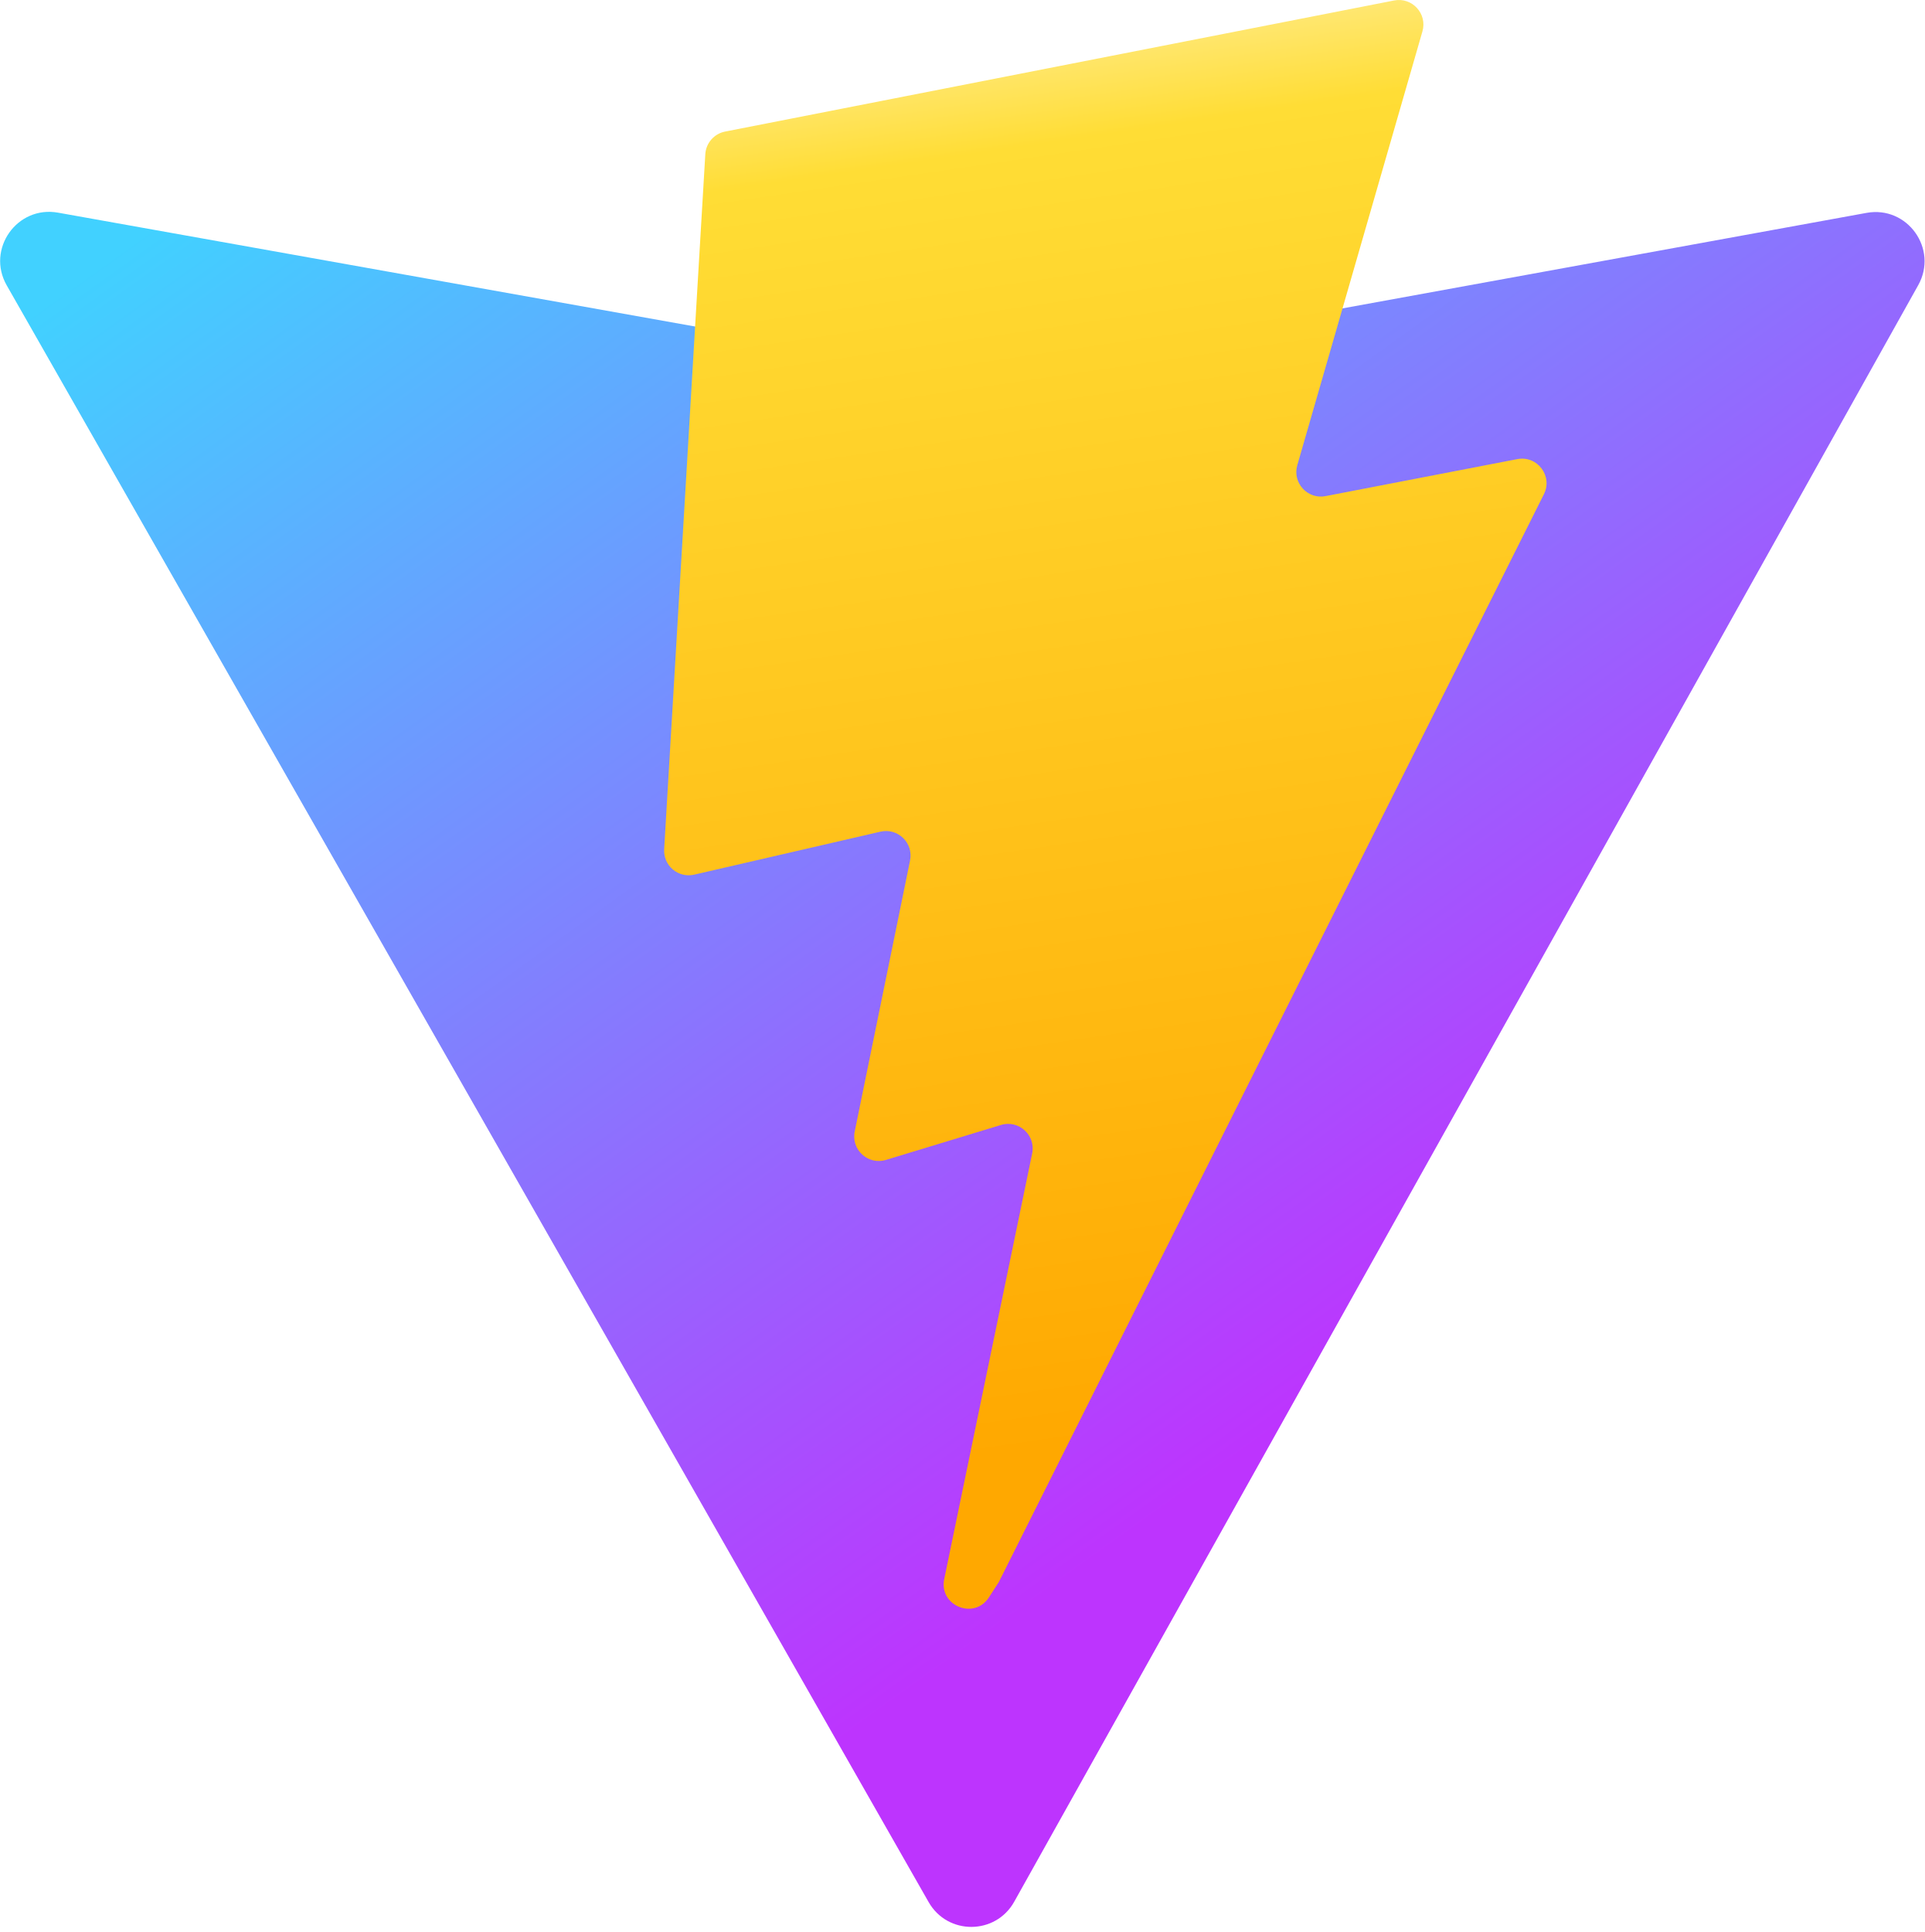
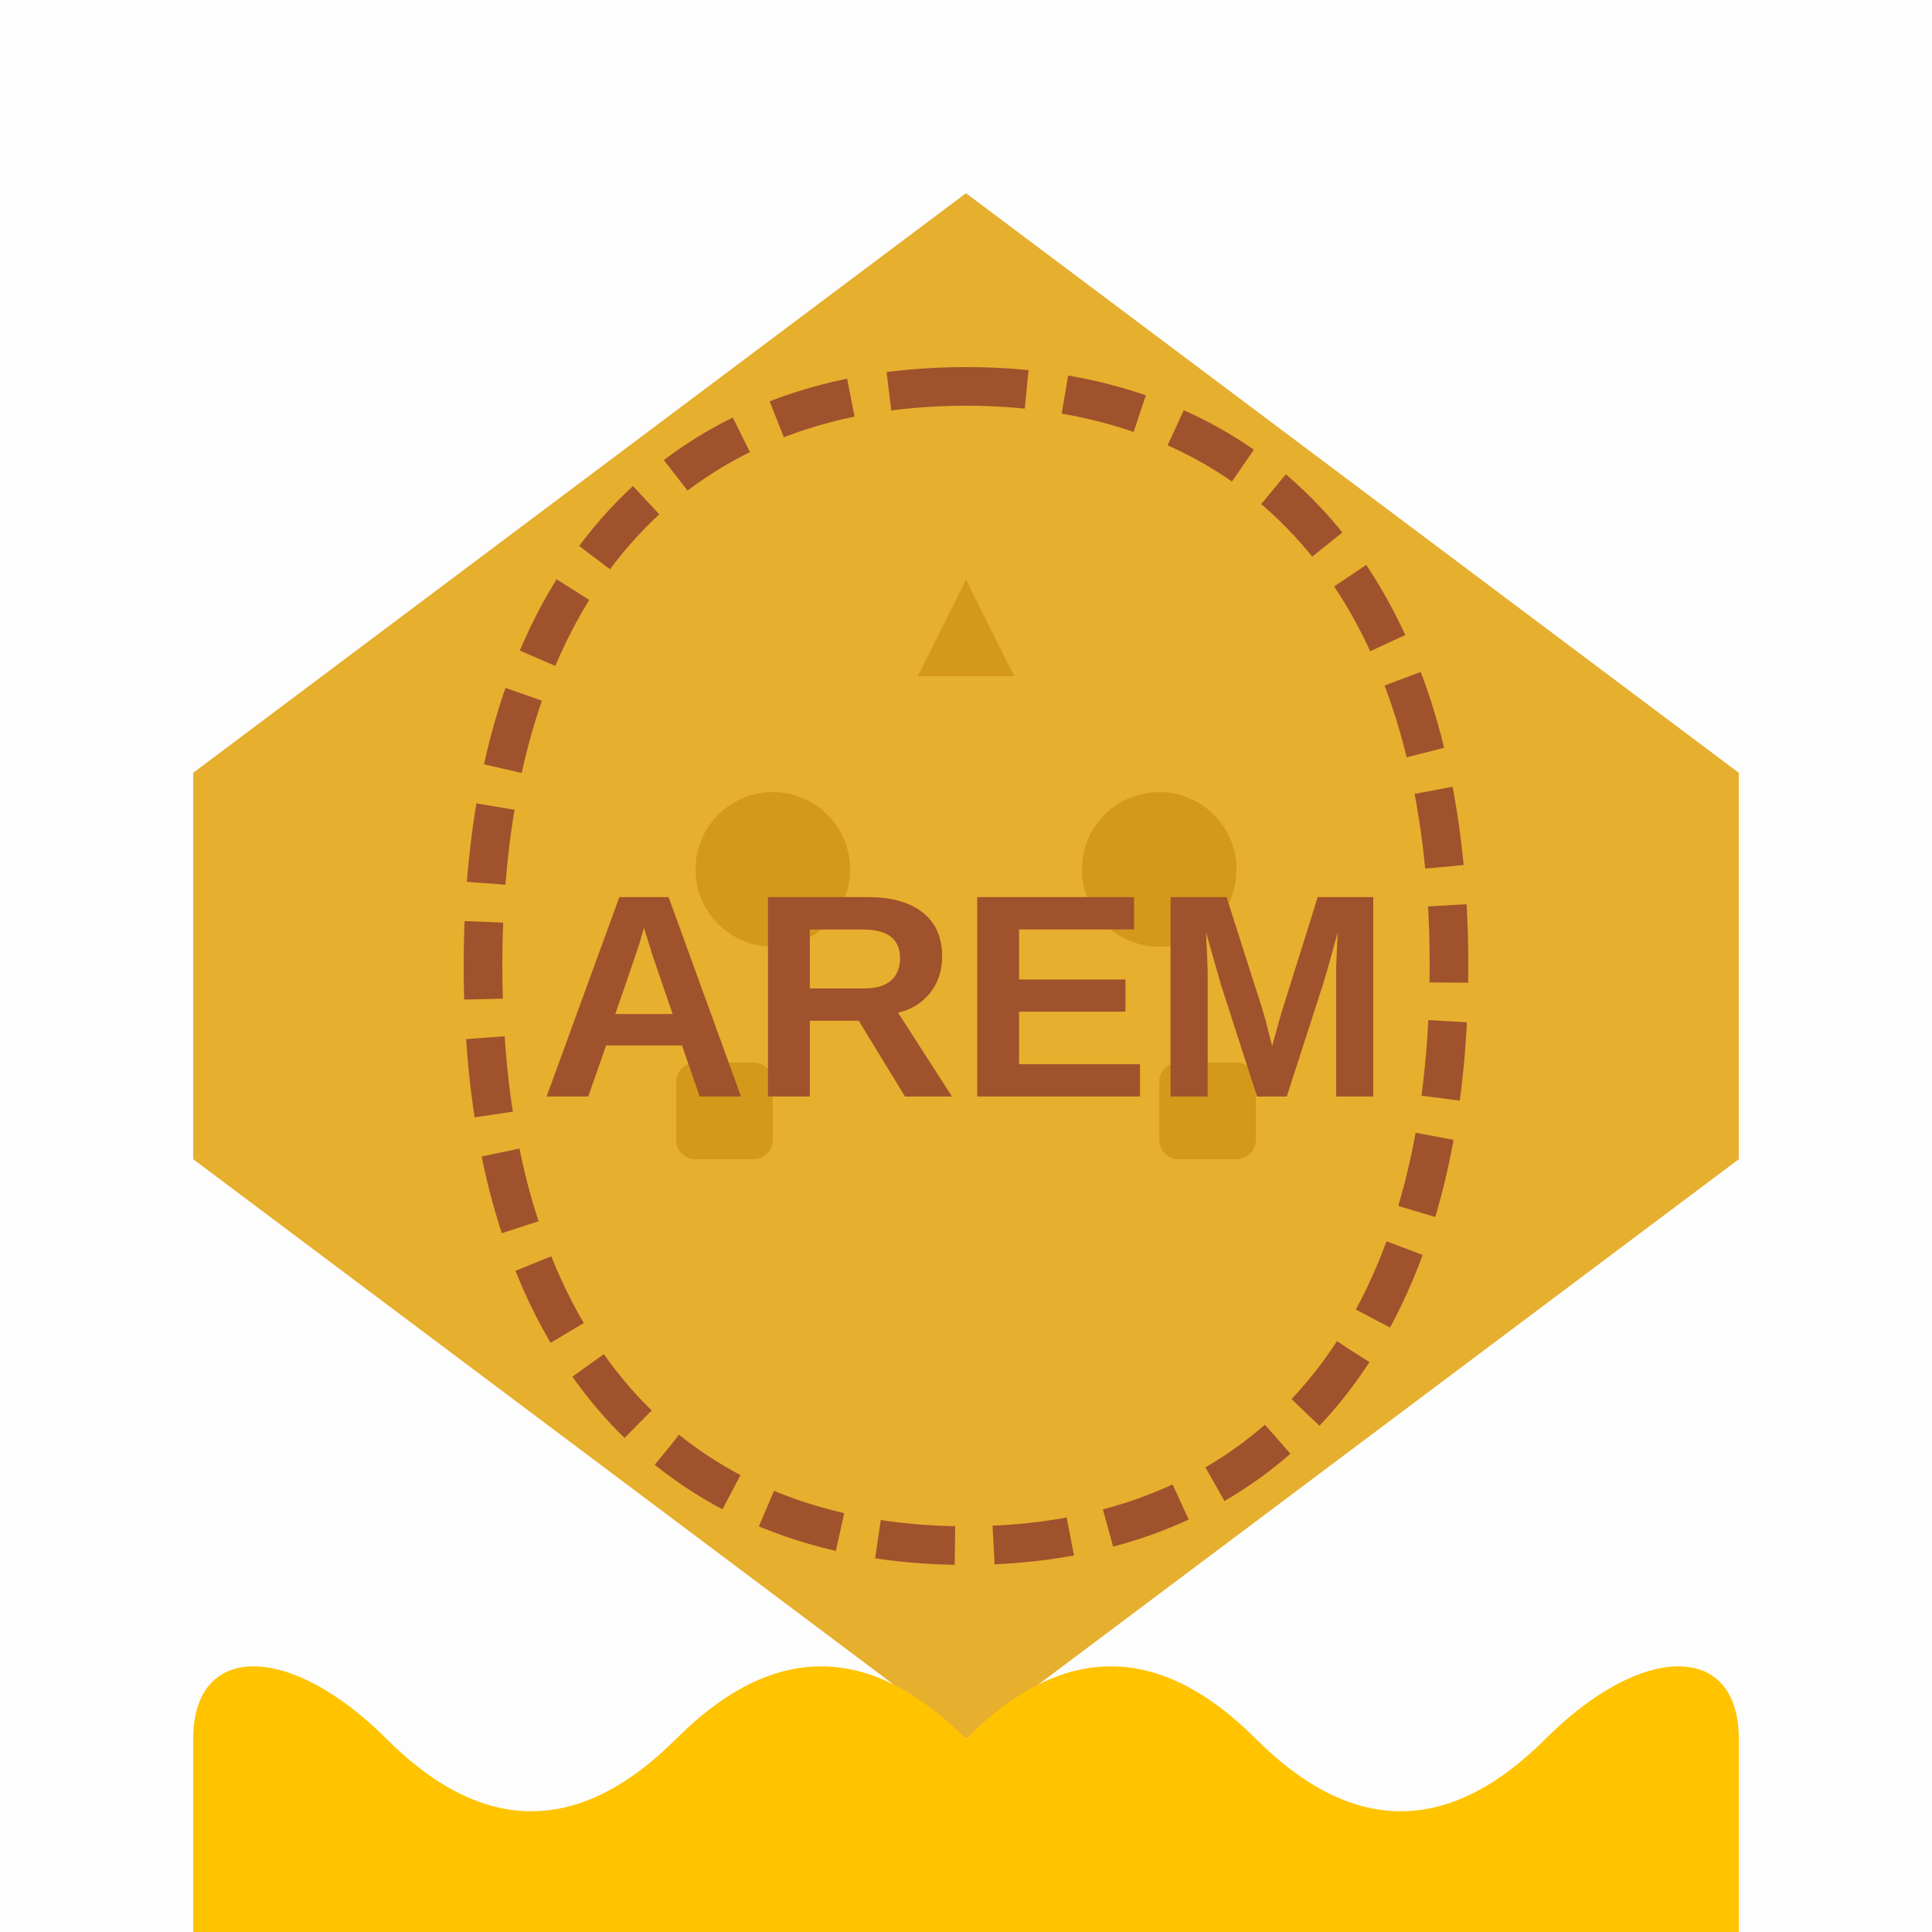
- <svg xmlns="http://www.w3.org/2000/svg" aria-hidden="true" role="img" class="iconify iconify--logos" width="31.88" height="32" preserveAspectRatio="xMidYMid meet" viewBox="0 0 256 257">
-   <defs>
-     <linearGradient id="IconifyId1813088fe1fbc01fb466" x1="-.828%" x2="57.636%" y1="7.652%" y2="78.411%">
-       <stop offset="0%" stop-color="#41D1FF" />
-       <stop offset="100%" stop-color="#BD34FE" />
-     </linearGradient>
-     <linearGradient id="IconifyId1813088fe1fbc01fb467" x1="43.376%" x2="50.316%" y1="2.242%" y2="89.03%">
-       <stop offset="0%" stop-color="#FFEA83" />
-       <stop offset="8.333%" stop-color="#FFDD35" />
-       <stop offset="100%" stop-color="#FFA800" />
-     </linearGradient>
-   </defs>
-   <path fill="url(#IconifyId1813088fe1fbc01fb466)" d="M255.153 37.938L134.897 252.976c-2.483 4.44-8.862 4.466-11.382.048L.875 37.958c-2.746-4.814 1.371-10.646 6.827-9.67l120.385 21.517a6.537 6.537 0 0 0 2.322-.004l117.867-21.483c5.438-.991 9.574 4.796 6.877 9.62Z" />
-   <path fill="url(#IconifyId1813088fe1fbc01fb467)" d="M185.432.063L96.44 17.501a3.268 3.268 0 0 0-2.634 3.014l-5.474 92.456a3.268 3.268 0 0 0 3.997 3.378l24.777-5.718c2.318-.535 4.413 1.507 3.936 3.838l-7.361 36.047c-.495 2.426 1.782 4.5 4.151 3.78l15.304-4.649c2.372-.72 4.652 1.36 4.15 3.788l-11.698 56.621c-.732 3.542 3.979 5.473 5.943 2.437l1.313-2.028l72.516-144.72c1.215-2.423-.88-5.186-3.54-4.672l-25.505 4.922c-2.396.462-4.435-1.77-3.759-4.114l16.646-57.705c.677-2.35-1.37-4.583-3.769-4.113Z" />
+ <svg xmlns="http://www.w3.org/2000/svg" width="200" height="200" viewBox="0 0 200 200" fill="none">
+   <rect width="200" height="200" fill="#FDFDFD" />
+   <path d="M100 20L180 80V120L100 180L20 120V80L100 20Z" fill="#E6AF2E" />
+   <circle cx="80" cy="90" r="8" fill="#D4991A" />
+   <circle cx="120" cy="90" r="8" fill="#D4991A" />
+   <path d="M100 60 L105 70 L95 70 Z" fill="#D4991A" />
+   <rect x="70" y="110" width="10" height="10" rx="2" fill="#D4991A" />
+   <rect x="120" y="110" width="10" height="10" rx="2" fill="#D4991A" />
+   <path d="M100 180 C110 170 120 170 130 180 C140 190 150 190 160 180 C170 170 180 170 180 180 V200 H20 V180 C20 170 30 170 40 180 C50 190 60 190 70 180 C80 170 90 170 100 180 Z" fill="#FFC300" />
+   <path d="M100 40 C70 40 50 60 50 100 C50 140 70 160 100 160 C130 160 150 140 150 100 C150 60 130 40 100 40 Z" stroke="#A0522D" stroke-width="4" stroke-dasharray="8 4" />
+   <text x="100" y="105" font-family="Arial, sans-serif" font-size="30" font-weight="bold" fill="#A0522D" text-anchor="middle" dominant-baseline="middle">AREM</text>
</svg>
